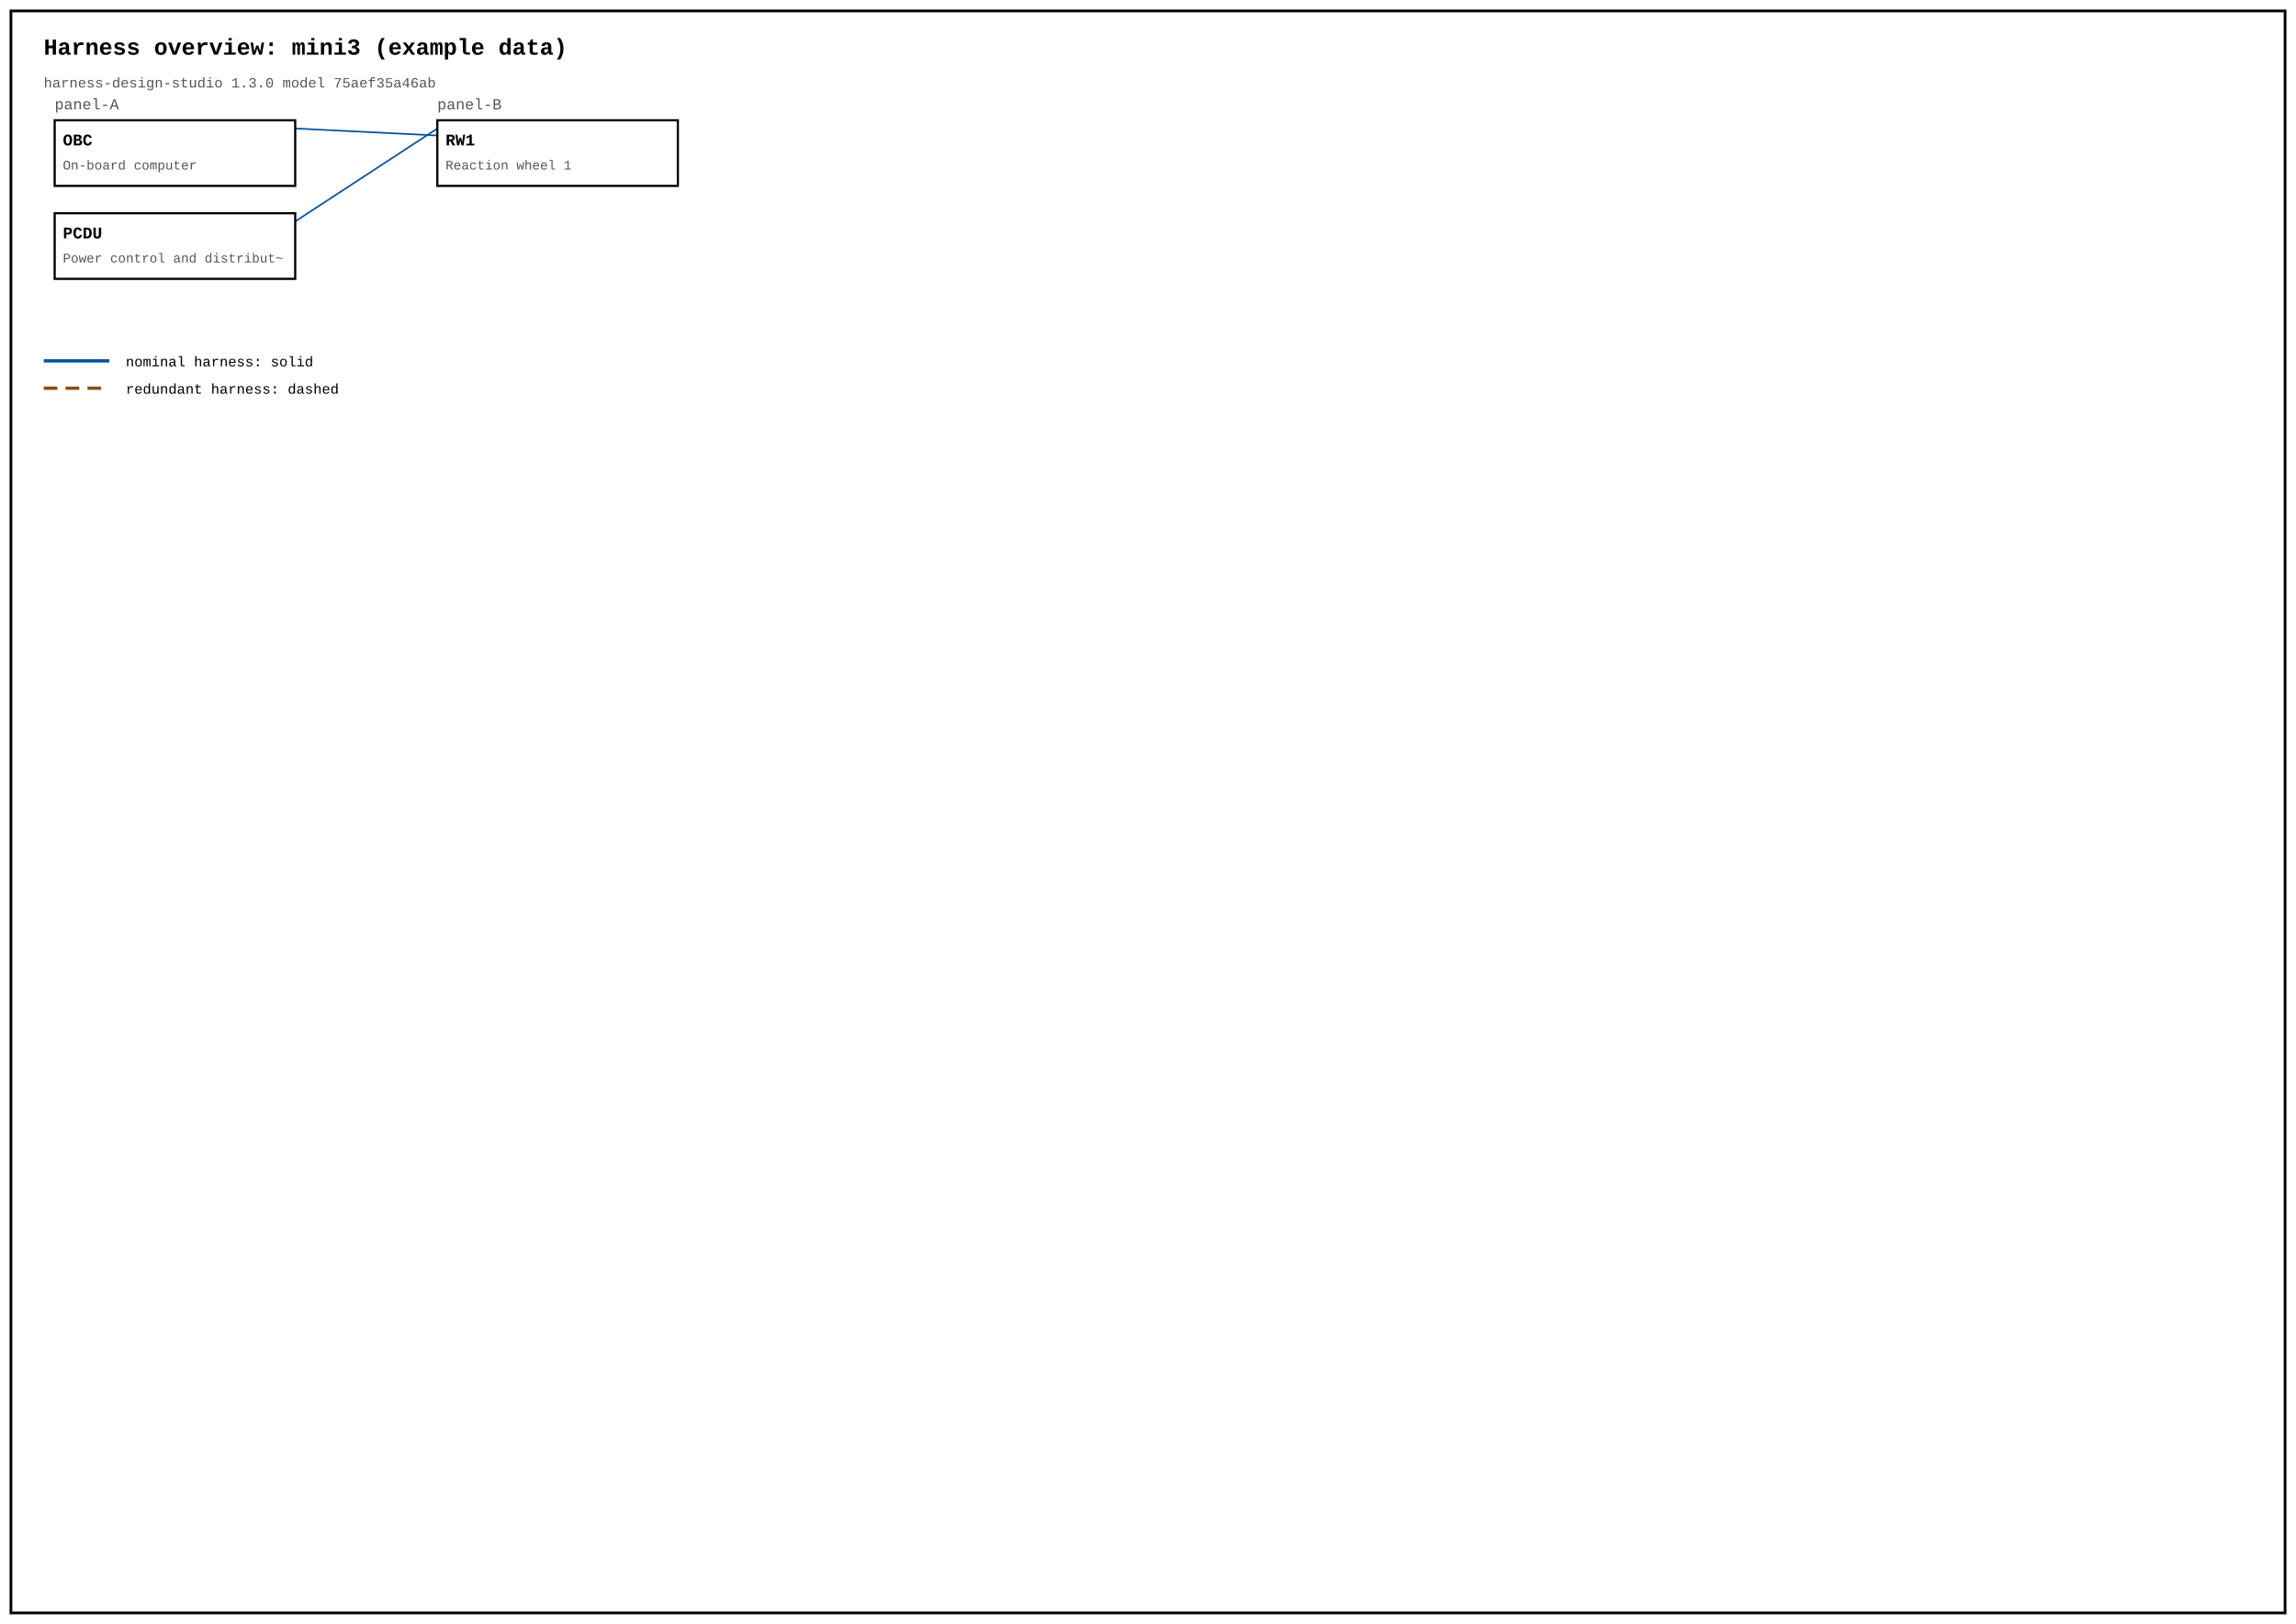
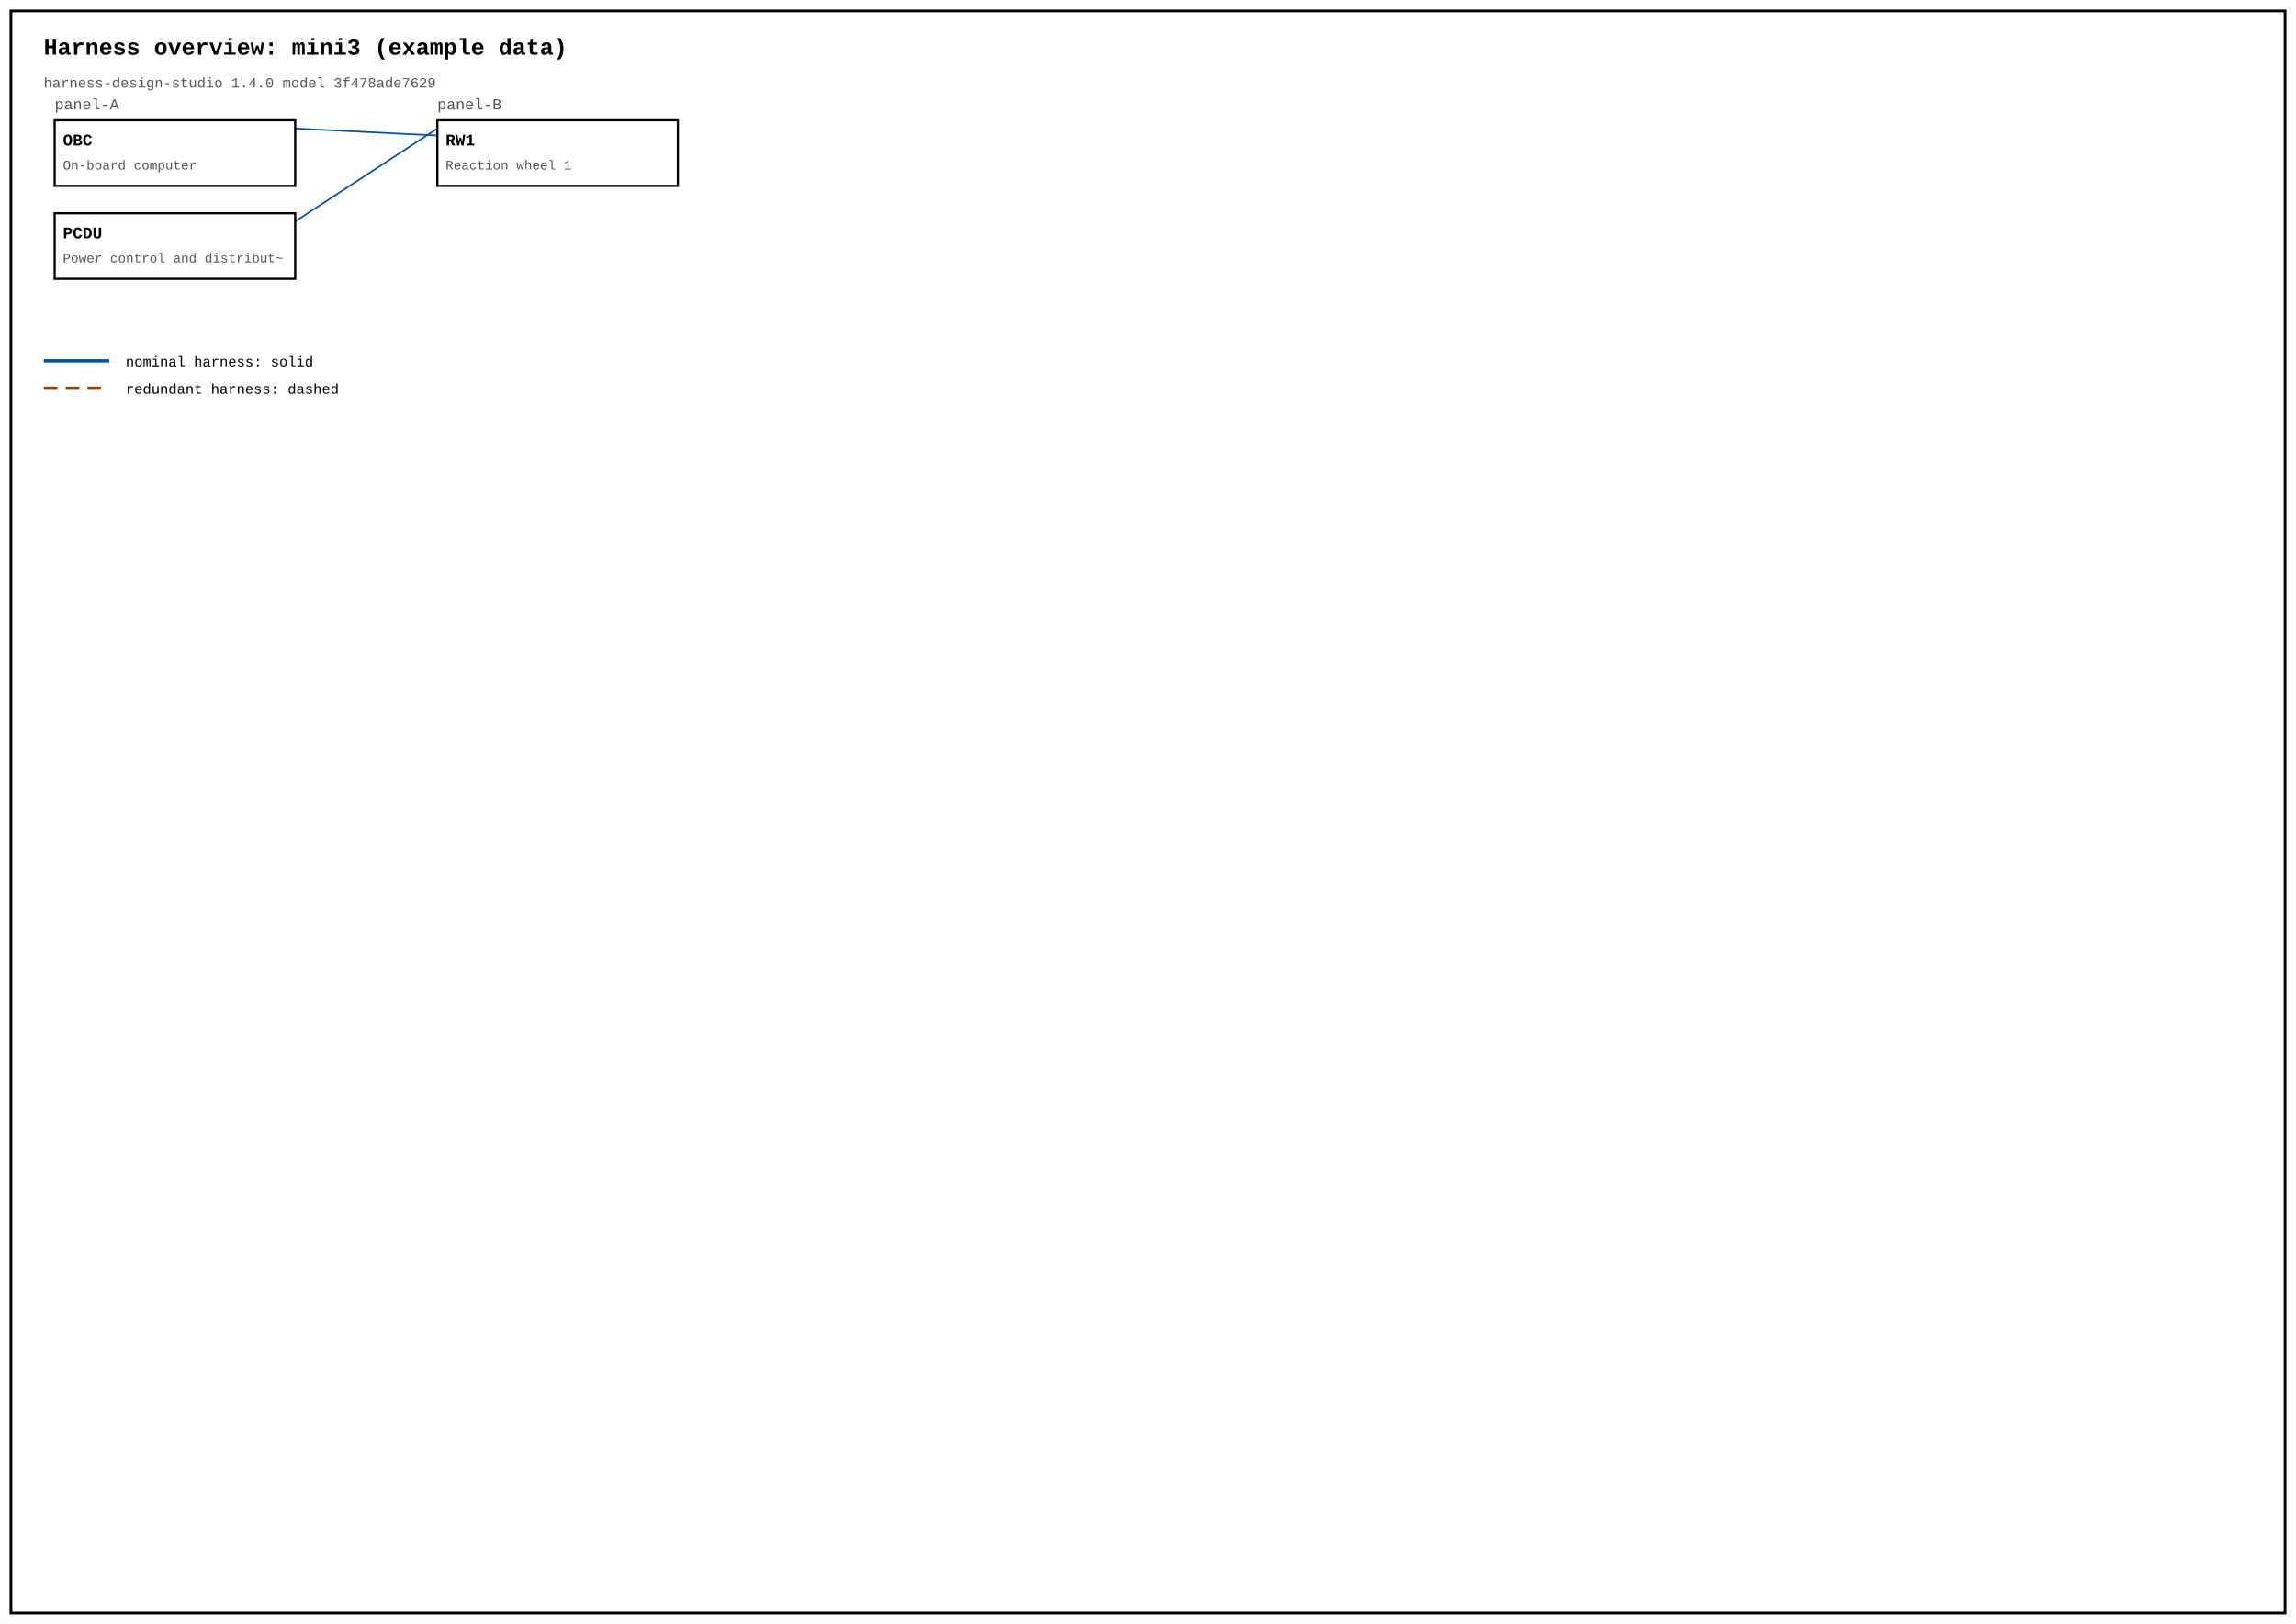
<svg xmlns="http://www.w3.org/2000/svg" width="420mm" height="297mm" viewBox="0 0 420 297" font-family="Courier New, Courier, monospace">
  <rect x="0" y="0" width="420" height="297" fill="#ffffff" />
  <rect x="2" y="2" width="416" height="293" fill="none" stroke="#000000" stroke-width="0.5" />
  <text x="8" y="10" font-size="4.2" font-weight="bold" text-anchor="start" fill="#000000">Harness overview: mini3 (example data)</text>
-   <text x="8" y="16" font-size="2.6" text-anchor="start" fill="#555555">harness-design-studio 1.3.0 model 75aef35a46ab</text>
+   <text x="8" y="16" font-size="2.6" text-anchor="start" fill="#555555">harness-design-studio 1.4.0 model 3f478ade7629</text>
  <text x="10" y="20" font-size="2.8" text-anchor="start" fill="#555555">panel-A</text>
  <text x="80" y="20" font-size="2.8" text-anchor="start" fill="#555555">panel-B</text>
  <line x1="54" y1="40.5" x2="80" y2="23.5" stroke="#08519c" stroke-width="0.3" />
  <line x1="54" y1="23.5" x2="80" y2="24.786" stroke="#08519c" stroke-width="0.3" />
  <rect x="10" y="22" width="44" height="12" fill="#ffffff" stroke="#000000" stroke-width="0.4" />
  <text x="11.5" y="26.6" font-size="3" font-weight="bold" text-anchor="start" fill="#000000">OBC</text>
  <text x="11.5" y="31" font-size="2.4" text-anchor="start" fill="#555555">On-board computer</text>
  <rect x="10" y="39" width="44" height="12" fill="#ffffff" stroke="#000000" stroke-width="0.4" />
  <text x="11.5" y="43.6" font-size="3" font-weight="bold" text-anchor="start" fill="#000000">PCDU</text>
  <text x="11.5" y="48" font-size="2.4" text-anchor="start" fill="#555555">Power control and distribut~</text>
  <rect x="80" y="22" width="44" height="12" fill="#ffffff" stroke="#000000" stroke-width="0.4" />
  <text x="81.5" y="26.6" font-size="3" font-weight="bold" text-anchor="start" fill="#000000">RW1</text>
  <text x="81.5" y="31" font-size="2.4" text-anchor="start" fill="#555555">Reaction wheel 1</text>
  <line x1="8" y1="66" x2="20" y2="66" stroke="#08519c" stroke-width="0.6" />
  <text x="23" y="67" font-size="2.6" text-anchor="start" fill="#000000">nominal harness: solid</text>
  <line x1="8" y1="71" x2="20" y2="71" stroke="#8c4a00" stroke-width="0.6" stroke-dasharray="2.5 1.5" />
  <text x="23" y="72" font-size="2.6" text-anchor="start" fill="#000000">redundant harness: dashed</text>
</svg>
